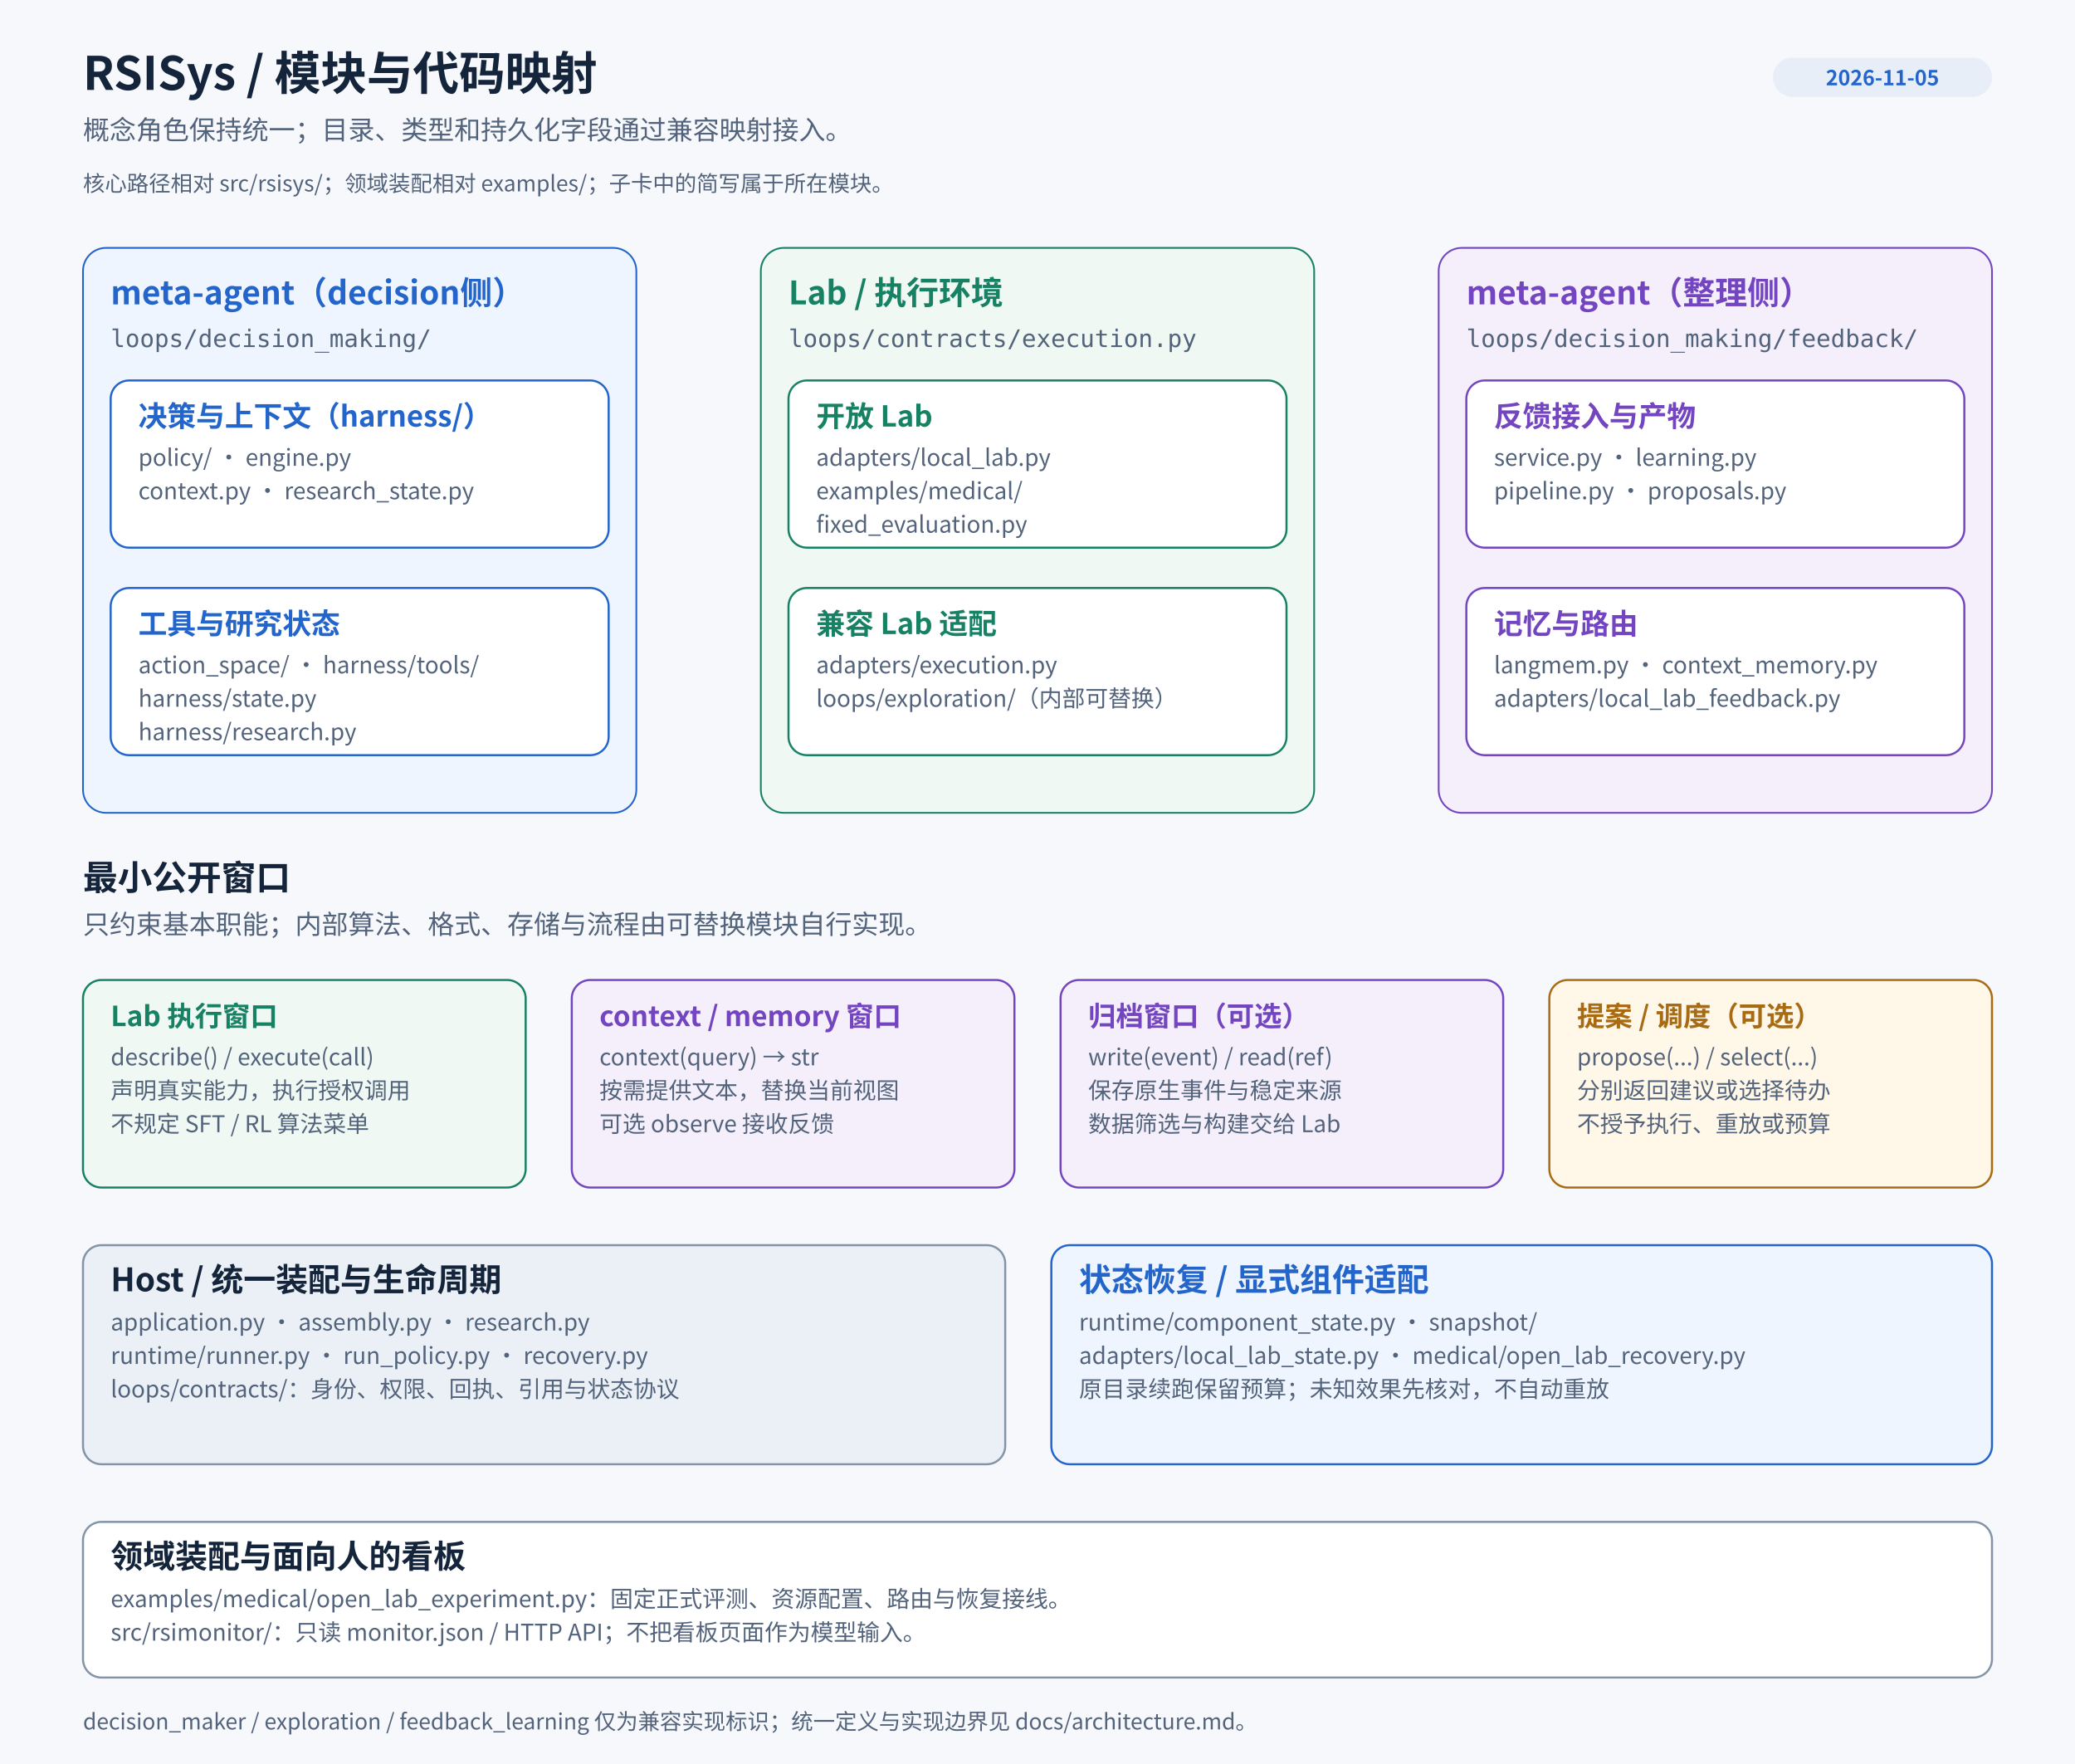
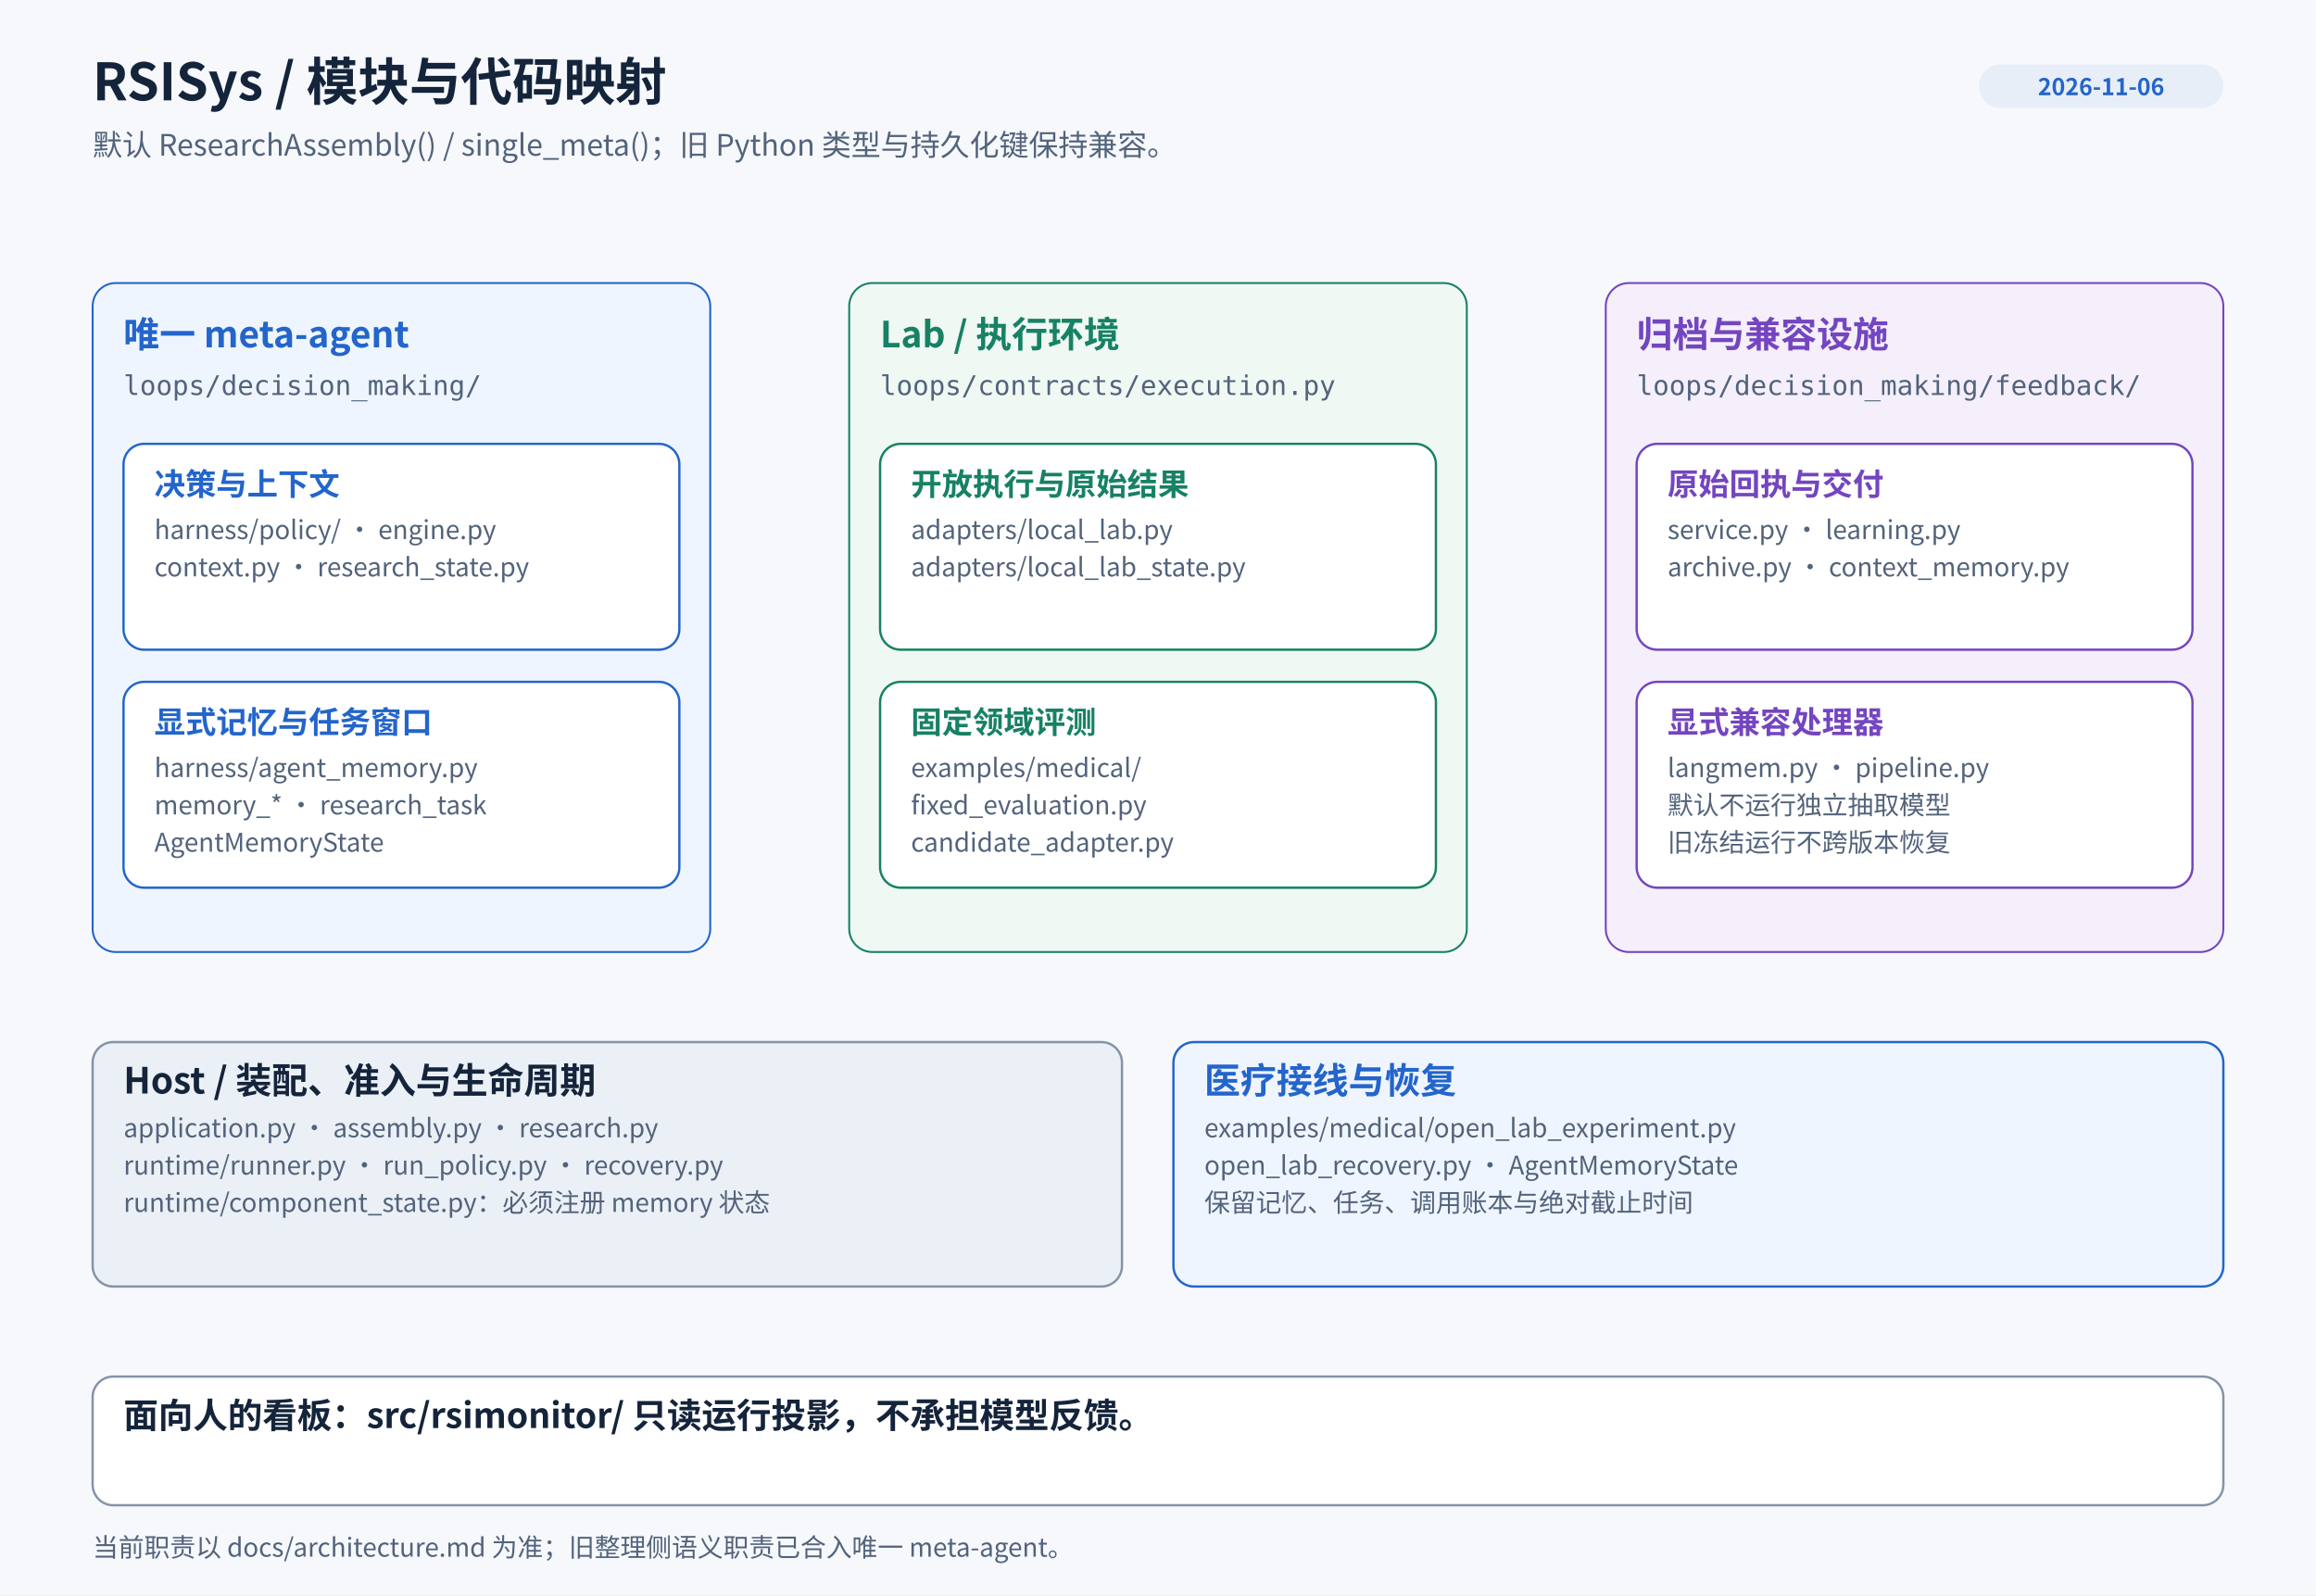
- <svg xmlns="http://www.w3.org/2000/svg" width="1800" height="1530" viewBox="0 0 1800 1530" role="img" aria-labelledby="title desc">
+ <svg xmlns="http://www.w3.org/2000/svg" width="1800" height="1240" viewBox="0 0 1800 1240" role="img" aria-labelledby="title desc">
  <defs>
    <marker id="arrow-gray" markerWidth="10" markerHeight="10" refX="8.7" refY="5" orient="auto" markerUnits="userSpaceOnUse">
      <path d="M 0 0 L 10 5 L 0 10 Z" fill="#8493A8" />
    </marker>
    <marker id="arrow-blue" markerWidth="10" markerHeight="10" refX="8.7" refY="5" orient="auto" markerUnits="userSpaceOnUse">
      <path d="M 0 0 L 10 5 L 0 10 Z" fill="#2365CB" />
    </marker>
    <marker id="arrow-green" markerWidth="10" markerHeight="10" refX="8.7" refY="5" orient="auto" markerUnits="userSpaceOnUse">
      <path d="M 0 0 L 10 5 L 0 10 Z" fill="#178164" />
    </marker>
    <marker id="arrow-purple" markerWidth="10" markerHeight="10" refX="8.7" refY="5" orient="auto" markerUnits="userSpaceOnUse">
      <path d="M 0 0 L 10 5 L 0 10 Z" fill="#7445C0" />
    </marker>
    <marker id="arrow-amber" markerWidth="10" markerHeight="10" refX="8.7" refY="5" orient="auto" markerUnits="userSpaceOnUse">
      <path d="M 0 0 L 10 5 L 0 10 Z" fill="#A86B13" />
    </marker>
  </defs>
-   <rect width="1800" height="1530" fill="#F6F8FC" />
+   <rect width="1800" height="1240" fill="#F6F8FC" />
  <text x="72" y="78" font-family="'PingFang SC', 'Noto Sans CJK SC', 'Microsoft YaHei', sans-serif" font-size="40" font-weight="750" fill="#14243B" text-anchor="start">RSISys / 模块与代码映射</text>
-   <text x="72" y="121" font-family="'PingFang SC', 'Noto Sans CJK SC', 'Microsoft YaHei', sans-serif" font-size="23" font-weight="400" fill="#52637B" text-anchor="start">概念角色保持统一；目录、类型和持久化字段通过兼容映射接入。</text>
+   <text x="72" y="121" font-family="'PingFang SC', 'Noto Sans CJK SC', 'Microsoft YaHei', sans-serif" font-size="23" font-weight="400" fill="#52637B" text-anchor="start">默认 ResearchAssembly() / single_meta()；旧 Python 类型与持久化键保持兼容。</text>
  <rect x="1538" y="50" width="190" height="34" rx="17" fill="#E8EEF8" stroke="none" stroke-width="0" />
-   <text x="1633.0" y="74" font-family="'PingFang SC', 'Noto Sans CJK SC', 'Microsoft YaHei', sans-serif" font-size="18" font-weight="600" fill="#2365CB" text-anchor="middle">2026-11-05</text>
-   <text x="72" y="166" font-family="'PingFang SC', 'Noto Sans CJK SC', 'Microsoft YaHei', sans-serif" font-size="19" font-weight="400" fill="#52637B" text-anchor="start">核心路径相对 src/rsisys/；领域装配相对 examples/；子卡中的简写属于所在模块。</text>
-   <rect x="72" y="215" width="480" height="490" rx="20" fill="#EFF5FF" stroke="#2365CB" stroke-width="1.5" />
-   <text x="96" y="264" font-family="'PingFang SC', 'Noto Sans CJK SC', 'Microsoft YaHei', sans-serif" font-size="28" font-weight="650" fill="#2365CB" text-anchor="start">meta-agent（decision侧）</text>
-   <text x="96" y="301" font-family="'SFMono-Regular', 'Menlo', 'Consolas', 'PingFang SC', monospace" font-size="21" font-weight="400" fill="#52637B" text-anchor="start">loops/decision_making/</text>
-   <g id="decision-input">
-     <rect x="96" y="330" width="432" height="145" rx="16" fill="#FFFFFF" stroke="#2365CB" stroke-width="1.8" />
-     <text x="120" y="370" font-family="'PingFang SC', 'Noto Sans CJK SC', 'Microsoft YaHei', sans-serif" font-size="25" font-weight="650" fill="#2365CB" text-anchor="start">决策与上下文（harness/）</text>
-     <text x="120" y="404" font-family="'PingFang SC', 'Noto Sans CJK SC', 'Microsoft YaHei', sans-serif" font-size="20" font-weight="400" fill="#52637B" text-anchor="start">policy/ · engine.py</text>
-     <text x="120" y="433" font-family="'PingFang SC', 'Noto Sans CJK SC', 'Microsoft YaHei', sans-serif" font-size="20" font-weight="400" fill="#52637B" text-anchor="start">context.py · research_state.py</text>
+   <text x="1633.0" y="74" font-family="'PingFang SC', 'Noto Sans CJK SC', 'Microsoft YaHei', sans-serif" font-size="18" font-weight="600" fill="#2365CB" text-anchor="middle">2026-11-06</text>
+   <rect x="72" y="220" width="480" height="520" rx="18" fill="#EFF5FF" stroke="#2365CB" stroke-width="1.5" />
+   <text x="96" y="270" font-family="'PingFang SC', 'Noto Sans CJK SC', 'Microsoft YaHei', sans-serif" font-size="28" font-weight="650" fill="#2365CB" text-anchor="start">唯一 meta-agent</text>
+   <text x="96" y="307" font-family="'SFMono-Regular', 'Menlo', 'Consolas', 'PingFang SC', monospace" font-size="21" font-weight="400" fill="#52637B" text-anchor="start">loops/decision_making/</text>
+   <g id="decision">
+     <rect x="96" y="345" width="432" height="160" rx="16" fill="#FFFFFF" stroke="#2365CB" stroke-width="1.8" />
+     <text x="120" y="385" font-family="'PingFang SC', 'Noto Sans CJK SC', 'Microsoft YaHei', sans-serif" font-size="24" font-weight="650" fill="#2365CB" text-anchor="start">决策与上下文</text>
+     <text x="120" y="419" font-family="'PingFang SC', 'Noto Sans CJK SC', 'Microsoft YaHei', sans-serif" font-size="20" font-weight="400" fill="#52637B" text-anchor="start">harness/policy/ · engine.py</text>
+     <text x="120" y="448" font-family="'PingFang SC', 'Noto Sans CJK SC', 'Microsoft YaHei', sans-serif" font-size="20" font-weight="400" fill="#52637B" text-anchor="start">context.py · research_state.py</text>
  </g>
-   <g id="decision-actions">
-     <rect x="96" y="510" width="432" height="145" rx="16" fill="#FFFFFF" stroke="#2365CB" stroke-width="1.8" />
-     <text x="120" y="550" font-family="'PingFang SC', 'Noto Sans CJK SC', 'Microsoft YaHei', sans-serif" font-size="25" font-weight="650" fill="#2365CB" text-anchor="start">工具与研究状态</text>
-     <text x="120" y="584" font-family="'PingFang SC', 'Noto Sans CJK SC', 'Microsoft YaHei', sans-serif" font-size="20" font-weight="400" fill="#52637B" text-anchor="start">action_space/ · harness/tools/</text>
-     <text x="120" y="613" font-family="'PingFang SC', 'Noto Sans CJK SC', 'Microsoft YaHei', sans-serif" font-size="20" font-weight="400" fill="#52637B" text-anchor="start">harness/state.py</text>
-     <text x="120" y="642" font-family="'PingFang SC', 'Noto Sans CJK SC', 'Microsoft YaHei', sans-serif" font-size="20" font-weight="400" fill="#52637B" text-anchor="start">harness/research.py</text>
+   <g id="memory">
+     <rect x="96" y="530" width="432" height="160" rx="16" fill="#FFFFFF" stroke="#2365CB" stroke-width="1.8" />
+     <text x="120" y="570" font-family="'PingFang SC', 'Noto Sans CJK SC', 'Microsoft YaHei', sans-serif" font-size="24" font-weight="650" fill="#2365CB" text-anchor="start">显式记忆与任务窗口</text>
+     <text x="120" y="604" font-family="'PingFang SC', 'Noto Sans CJK SC', 'Microsoft YaHei', sans-serif" font-size="20" font-weight="400" fill="#52637B" text-anchor="start">harness/agent_memory.py</text>
+     <text x="120" y="633" font-family="'PingFang SC', 'Noto Sans CJK SC', 'Microsoft YaHei', sans-serif" font-size="20" font-weight="400" fill="#52637B" text-anchor="start">memory_* · research_task</text>
+     <text x="120" y="662" font-family="'PingFang SC', 'Noto Sans CJK SC', 'Microsoft YaHei', sans-serif" font-size="20" font-weight="400" fill="#52637B" text-anchor="start">AgentMemoryState</text>
  </g>
-   <rect x="660" y="215" width="480" height="490" rx="20" fill="#EFF8F3" stroke="#178164" stroke-width="1.5" />
-   <text x="684" y="264" font-family="'PingFang SC', 'Noto Sans CJK SC', 'Microsoft YaHei', sans-serif" font-size="28" font-weight="650" fill="#178164" text-anchor="start">Lab / 执行环境</text>
-   <text x="684" y="301" font-family="'SFMono-Regular', 'Menlo', 'Consolas', 'PingFang SC', monospace" font-size="21" font-weight="400" fill="#52637B" text-anchor="start">loops/contracts/execution.py</text>
-   <g id="open-lab-files">
-     <rect x="684" y="330" width="432" height="145" rx="16" fill="#FFFFFF" stroke="#178164" stroke-width="1.8" />
-     <text x="708" y="370" font-family="'PingFang SC', 'Noto Sans CJK SC', 'Microsoft YaHei', sans-serif" font-size="25" font-weight="650" fill="#178164" text-anchor="start">开放 Lab</text>
-     <text x="708" y="404" font-family="'PingFang SC', 'Noto Sans CJK SC', 'Microsoft YaHei', sans-serif" font-size="20" font-weight="400" fill="#52637B" text-anchor="start">adapters/local_lab.py</text>
-     <text x="708" y="433" font-family="'PingFang SC', 'Noto Sans CJK SC', 'Microsoft YaHei', sans-serif" font-size="20" font-weight="400" fill="#52637B" text-anchor="start">examples/medical/</text>
-     <text x="708" y="462" font-family="'PingFang SC', 'Noto Sans CJK SC', 'Microsoft YaHei', sans-serif" font-size="20" font-weight="400" fill="#52637B" text-anchor="start">fixed_evaluation.py</text>
+   <rect x="660" y="220" width="480" height="520" rx="18" fill="#EFF8F3" stroke="#178164" stroke-width="1.5" />
+   <text x="684" y="270" font-family="'PingFang SC', 'Noto Sans CJK SC', 'Microsoft YaHei', sans-serif" font-size="28" font-weight="650" fill="#178164" text-anchor="start">Lab / 执行环境</text>
+   <text x="684" y="307" font-family="'SFMono-Regular', 'Menlo', 'Consolas', 'PingFang SC', monospace" font-size="21" font-weight="400" fill="#52637B" text-anchor="start">loops/contracts/execution.py</text>
+   <g id="lab">
+     <rect x="684" y="345" width="432" height="160" rx="16" fill="#FFFFFF" stroke="#178164" stroke-width="1.8" />
+     <text x="708" y="385" font-family="'PingFang SC', 'Noto Sans CJK SC', 'Microsoft YaHei', sans-serif" font-size="24" font-weight="650" fill="#178164" text-anchor="start">开放执行与原始结果</text>
+     <text x="708" y="419" font-family="'PingFang SC', 'Noto Sans CJK SC', 'Microsoft YaHei', sans-serif" font-size="20" font-weight="400" fill="#52637B" text-anchor="start">adapters/local_lab.py</text>
+     <text x="708" y="448" font-family="'PingFang SC', 'Noto Sans CJK SC', 'Microsoft YaHei', sans-serif" font-size="20" font-weight="400" fill="#52637B" text-anchor="start">adapters/local_lab_state.py</text>
  </g>
-   <g id="legacy-lab-files">
-     <rect x="684" y="510" width="432" height="145" rx="16" fill="#FFFFFF" stroke="#178164" stroke-width="1.8" />
-     <text x="708" y="550" font-family="'PingFang SC', 'Noto Sans CJK SC', 'Microsoft YaHei', sans-serif" font-size="25" font-weight="650" fill="#178164" text-anchor="start">兼容 Lab 适配</text>
-     <text x="708" y="584" font-family="'PingFang SC', 'Noto Sans CJK SC', 'Microsoft YaHei', sans-serif" font-size="20" font-weight="400" fill="#52637B" text-anchor="start">adapters/execution.py</text>
-     <text x="708" y="613" font-family="'PingFang SC', 'Noto Sans CJK SC', 'Microsoft YaHei', sans-serif" font-size="20" font-weight="400" fill="#52637B" text-anchor="start">loops/exploration/（内部可替换）</text>
+   <g id="evaluation">
+     <rect x="684" y="530" width="432" height="160" rx="16" fill="#FFFFFF" stroke="#178164" stroke-width="1.8" />
+     <text x="708" y="570" font-family="'PingFang SC', 'Noto Sans CJK SC', 'Microsoft YaHei', sans-serif" font-size="24" font-weight="650" fill="#178164" text-anchor="start">固定领域评测</text>
+     <text x="708" y="604" font-family="'PingFang SC', 'Noto Sans CJK SC', 'Microsoft YaHei', sans-serif" font-size="20" font-weight="400" fill="#52637B" text-anchor="start">examples/medical/</text>
+     <text x="708" y="633" font-family="'PingFang SC', 'Noto Sans CJK SC', 'Microsoft YaHei', sans-serif" font-size="20" font-weight="400" fill="#52637B" text-anchor="start">fixed_evaluation.py</text>
+     <text x="708" y="662" font-family="'PingFang SC', 'Noto Sans CJK SC', 'Microsoft YaHei', sans-serif" font-size="20" font-weight="400" fill="#52637B" text-anchor="start">candidate_adapter.py</text>
  </g>
-   <rect x="1248" y="215" width="480" height="490" rx="20" fill="#F4EFFB" stroke="#7445C0" stroke-width="1.5" />
-   <text x="1272" y="264" font-family="'PingFang SC', 'Noto Sans CJK SC', 'Microsoft YaHei', sans-serif" font-size="28" font-weight="650" fill="#7445C0" text-anchor="start">meta-agent（整理侧）</text>
-   <text x="1272" y="301" font-family="'SFMono-Regular', 'Menlo', 'Consolas', 'PingFang SC', monospace" font-size="21" font-weight="400" fill="#52637B" text-anchor="start">loops/decision_making/feedback/</text>
-   <g id="organization-products">
-     <rect x="1272" y="330" width="432" height="145" rx="16" fill="#FFFFFF" stroke="#7445C0" stroke-width="1.8" />
-     <text x="1296" y="370" font-family="'PingFang SC', 'Noto Sans CJK SC', 'Microsoft YaHei', sans-serif" font-size="25" font-weight="650" fill="#7445C0" text-anchor="start">反馈接入与产物</text>
-     <text x="1296" y="404" font-family="'PingFang SC', 'Noto Sans CJK SC', 'Microsoft YaHei', sans-serif" font-size="20" font-weight="400" fill="#52637B" text-anchor="start">service.py · learning.py</text>
-     <text x="1296" y="433" font-family="'PingFang SC', 'Noto Sans CJK SC', 'Microsoft YaHei', sans-serif" font-size="20" font-weight="400" fill="#52637B" text-anchor="start">pipeline.py · proposals.py</text>
+   <rect x="1248" y="220" width="480" height="520" rx="18" fill="#F4EFFB" stroke="#7445C0" stroke-width="1.5" />
+   <text x="1272" y="270" font-family="'PingFang SC', 'Noto Sans CJK SC', 'Microsoft YaHei', sans-serif" font-size="28" font-weight="650" fill="#7445C0" text-anchor="start">归档与兼容设施</text>
+   <text x="1272" y="307" font-family="'SFMono-Regular', 'Menlo', 'Consolas', 'PingFang SC', monospace" font-size="21" font-weight="400" fill="#52637B" text-anchor="start">loops/decision_making/feedback/</text>
+   <g id="feedback">
+     <rect x="1272" y="345" width="432" height="160" rx="16" fill="#FFFFFF" stroke="#7445C0" stroke-width="1.8" />
+     <text x="1296" y="385" font-family="'PingFang SC', 'Noto Sans CJK SC', 'Microsoft YaHei', sans-serif" font-size="24" font-weight="650" fill="#7445C0" text-anchor="start">原始回执与交付</text>
+     <text x="1296" y="419" font-family="'PingFang SC', 'Noto Sans CJK SC', 'Microsoft YaHei', sans-serif" font-size="20" font-weight="400" fill="#52637B" text-anchor="start">service.py · learning.py</text>
+     <text x="1296" y="448" font-family="'PingFang SC', 'Noto Sans CJK SC', 'Microsoft YaHei', sans-serif" font-size="20" font-weight="400" fill="#52637B" text-anchor="start">archive.py · context_memory.py</text>
  </g>
-   <g id="organization-memory">
-     <rect x="1272" y="510" width="432" height="145" rx="16" fill="#FFFFFF" stroke="#7445C0" stroke-width="1.8" />
-     <text x="1296" y="550" font-family="'PingFang SC', 'Noto Sans CJK SC', 'Microsoft YaHei', sans-serif" font-size="25" font-weight="650" fill="#7445C0" text-anchor="start">记忆与路由</text>
-     <text x="1296" y="584" font-family="'PingFang SC', 'Noto Sans CJK SC', 'Microsoft YaHei', sans-serif" font-size="20" font-weight="400" fill="#52637B" text-anchor="start">langmem.py · context_memory.py</text>
-     <text x="1296" y="613" font-family="'PingFang SC', 'Noto Sans CJK SC', 'Microsoft YaHei', sans-serif" font-size="20" font-weight="400" fill="#52637B" text-anchor="start">adapters/local_lab_feedback.py</text>
+   <g id="legacy">
+     <rect x="1272" y="530" width="432" height="160" rx="16" fill="#FFFFFF" stroke="#7445C0" stroke-width="1.8" />
+     <text x="1296" y="570" font-family="'PingFang SC', 'Noto Sans CJK SC', 'Microsoft YaHei', sans-serif" font-size="24" font-weight="650" fill="#7445C0" text-anchor="start">显式兼容处理器</text>
+     <text x="1296" y="604" font-family="'PingFang SC', 'Noto Sans CJK SC', 'Microsoft YaHei', sans-serif" font-size="20" font-weight="400" fill="#52637B" text-anchor="start">langmem.py · pipeline.py</text>
+     <text x="1296" y="633" font-family="'PingFang SC', 'Noto Sans CJK SC', 'Microsoft YaHei', sans-serif" font-size="20" font-weight="400" fill="#52637B" text-anchor="start">默认不运行独立抽取模型</text>
+     <text x="1296" y="662" font-family="'PingFang SC', 'Noto Sans CJK SC', 'Microsoft YaHei', sans-serif" font-size="20" font-weight="400" fill="#52637B" text-anchor="start">旧冻结运行不跨版本恢复</text>
  </g>
-   <text x="72" y="772" font-family="'PingFang SC', 'Noto Sans CJK SC', 'Microsoft YaHei', sans-serif" font-size="30" font-weight="650" fill="#14243B" text-anchor="start">最小公开窗口</text>
-   <text x="72" y="810" font-family="'PingFang SC', 'Noto Sans CJK SC', 'Microsoft YaHei', sans-serif" font-size="23" font-weight="400" fill="#52637B" text-anchor="start">只约束基本职能；内部算法、格式、存储与流程由可替换模块自行实现。</text>
-   <g id="lab-port">
-     <rect x="72" y="850" width="384" height="180" rx="16" fill="#EFF8F3" stroke="#178164" stroke-width="1.8" />
-     <text x="96" y="890" font-family="'PingFang SC', 'Noto Sans CJK SC', 'Microsoft YaHei', sans-serif" font-size="24" font-weight="650" fill="#178164" text-anchor="start">Lab 执行窗口</text>
-     <text x="96" y="924" font-family="'PingFang SC', 'Noto Sans CJK SC', 'Microsoft YaHei', sans-serif" font-size="20" font-weight="400" fill="#52637B" text-anchor="start">describe() / execute(call)</text>
-     <text x="96" y="953" font-family="'PingFang SC', 'Noto Sans CJK SC', 'Microsoft YaHei', sans-serif" font-size="20" font-weight="400" fill="#52637B" text-anchor="start">声明真实能力，执行授权调用</text>
-     <text x="96" y="982" font-family="'PingFang SC', 'Noto Sans CJK SC', 'Microsoft YaHei', sans-serif" font-size="20" font-weight="400" fill="#52637B" text-anchor="start">不规定 SFT / RL 算法菜单</text>
+   <g id="assembly">
+     <rect x="72" y="810" width="800" height="190" rx="16" fill="#EAF0F6" stroke="#8493A8" stroke-width="1.8" />
+     <text x="96" y="850" font-family="'PingFang SC', 'Noto Sans CJK SC', 'Microsoft YaHei', sans-serif" font-size="28" font-weight="650" fill="#14243B" text-anchor="start">Host / 装配、准入与生命周期</text>
+     <text x="96" y="884" font-family="'PingFang SC', 'Noto Sans CJK SC', 'Microsoft YaHei', sans-serif" font-size="20" font-weight="400" fill="#52637B" text-anchor="start">application.py · assembly.py · research.py</text>
+     <text x="96" y="913" font-family="'PingFang SC', 'Noto Sans CJK SC', 'Microsoft YaHei', sans-serif" font-size="20" font-weight="400" fill="#52637B" text-anchor="start">runtime/runner.py · run_policy.py · recovery.py</text>
+     <text x="96" y="942" font-family="'PingFang SC', 'Noto Sans CJK SC', 'Microsoft YaHei', sans-serif" font-size="20" font-weight="400" fill="#52637B" text-anchor="start">runtime/component_state.py：必须注册 memory 状态</text>
  </g>
-   <g id="context-port">
-     <rect x="496" y="850" width="384" height="180" rx="16" fill="#F4EFFB" stroke="#7445C0" stroke-width="1.8" />
-     <text x="520" y="890" font-family="'PingFang SC', 'Noto Sans CJK SC', 'Microsoft YaHei', sans-serif" font-size="24" font-weight="650" fill="#7445C0" text-anchor="start">context / memory 窗口</text>
-     <text x="520" y="924" font-family="'PingFang SC', 'Noto Sans CJK SC', 'Microsoft YaHei', sans-serif" font-size="20" font-weight="400" fill="#52637B" text-anchor="start">context(query) → str</text>
-     <text x="520" y="953" font-family="'PingFang SC', 'Noto Sans CJK SC', 'Microsoft YaHei', sans-serif" font-size="20" font-weight="400" fill="#52637B" text-anchor="start">按需提供文本，替换当前视图</text>
-     <text x="520" y="982" font-family="'PingFang SC', 'Noto Sans CJK SC', 'Microsoft YaHei', sans-serif" font-size="20" font-weight="400" fill="#52637B" text-anchor="start">可选 observe 接收反馈</text>
+   <g id="recovery">
+     <rect x="912" y="810" width="816" height="190" rx="16" fill="#EFF5FF" stroke="#2365CB" stroke-width="1.8" />
+     <text x="936" y="850" font-family="'PingFang SC', 'Noto Sans CJK SC', 'Microsoft YaHei', sans-serif" font-size="28" font-weight="650" fill="#2365CB" text-anchor="start">医疗接线与恢复</text>
+     <text x="936" y="884" font-family="'PingFang SC', 'Noto Sans CJK SC', 'Microsoft YaHei', sans-serif" font-size="20" font-weight="400" fill="#52637B" text-anchor="start">examples/medical/open_lab_experiment.py</text>
+     <text x="936" y="913" font-family="'PingFang SC', 'Noto Sans CJK SC', 'Microsoft YaHei', sans-serif" font-size="20" font-weight="400" fill="#52637B" text-anchor="start">open_lab_recovery.py · AgentMemoryState</text>
+     <text x="936" y="942" font-family="'PingFang SC', 'Noto Sans CJK SC', 'Microsoft YaHei', sans-serif" font-size="20" font-weight="400" fill="#52637B" text-anchor="start">保留记忆、任务、调用账本与绝对截止时间</text>
  </g>
-   <g id="archive-port">
-     <rect x="920" y="850" width="384" height="180" rx="16" fill="#F4EFFB" stroke="#7445C0" stroke-width="1.8" />
-     <text x="944" y="890" font-family="'PingFang SC', 'Noto Sans CJK SC', 'Microsoft YaHei', sans-serif" font-size="24" font-weight="650" fill="#7445C0" text-anchor="start">归档窗口（可选）</text>
-     <text x="944" y="924" font-family="'PingFang SC', 'Noto Sans CJK SC', 'Microsoft YaHei', sans-serif" font-size="20" font-weight="400" fill="#52637B" text-anchor="start">write(event) / read(ref)</text>
-     <text x="944" y="953" font-family="'PingFang SC', 'Noto Sans CJK SC', 'Microsoft YaHei', sans-serif" font-size="20" font-weight="400" fill="#52637B" text-anchor="start">保存原生事件与稳定来源</text>
-     <text x="944" y="982" font-family="'PingFang SC', 'Noto Sans CJK SC', 'Microsoft YaHei', sans-serif" font-size="20" font-weight="400" fill="#52637B" text-anchor="start">数据筛选与构建交给 Lab</text>
+   <g id="monitor">
+     <rect x="72" y="1070" width="1656" height="100" rx="16" fill="#FFFFFF" stroke="#8493A8" stroke-width="1.8" />
+     <text x="96" y="1110" font-family="'PingFang SC', 'Noto Sans CJK SC', 'Microsoft YaHei', sans-serif" font-size="27" font-weight="650" fill="#14243B" text-anchor="start">面向人的看板：src/rsimonitor/ 只读运行投影，不承担模型反馈。</text>
  </g>
-   <g id="optional-ports">
-     <rect x="1344" y="850" width="384" height="180" rx="16" fill="#FFF7E8" stroke="#A86B13" stroke-width="1.8" />
-     <text x="1368" y="890" font-family="'PingFang SC', 'Noto Sans CJK SC', 'Microsoft YaHei', sans-serif" font-size="24" font-weight="650" fill="#A86B13" text-anchor="start">提案 / 调度（可选）</text>
-     <text x="1368" y="924" font-family="'PingFang SC', 'Noto Sans CJK SC', 'Microsoft YaHei', sans-serif" font-size="20" font-weight="400" fill="#52637B" text-anchor="start">propose(...) / select(...)</text>
-     <text x="1368" y="953" font-family="'PingFang SC', 'Noto Sans CJK SC', 'Microsoft YaHei', sans-serif" font-size="20" font-weight="400" fill="#52637B" text-anchor="start">分别返回建议或选择待办</text>
-     <text x="1368" y="982" font-family="'PingFang SC', 'Noto Sans CJK SC', 'Microsoft YaHei', sans-serif" font-size="20" font-weight="400" fill="#52637B" text-anchor="start">不授予执行、重放或预算</text>
-   </g>
-   <g id="host-runtime-files">
-     <rect x="72" y="1080" width="800" height="190" rx="16" fill="#EAF0F6" stroke="#8493A8" stroke-width="1.8" />
-     <text x="96" y="1120" font-family="'PingFang SC', 'Noto Sans CJK SC', 'Microsoft YaHei', sans-serif" font-size="28" font-weight="650" fill="#14243B" text-anchor="start">Host / 统一装配与生命周期</text>
-     <text x="96" y="1154" font-family="'PingFang SC', 'Noto Sans CJK SC', 'Microsoft YaHei', sans-serif" font-size="20" font-weight="400" fill="#52637B" text-anchor="start">application.py · assembly.py · research.py</text>
-     <text x="96" y="1183" font-family="'PingFang SC', 'Noto Sans CJK SC', 'Microsoft YaHei', sans-serif" font-size="20" font-weight="400" fill="#52637B" text-anchor="start">runtime/runner.py · run_policy.py · recovery.py</text>
-     <text x="96" y="1212" font-family="'PingFang SC', 'Noto Sans CJK SC', 'Microsoft YaHei', sans-serif" font-size="20" font-weight="400" fill="#52637B" text-anchor="start">loops/contracts/：身份、权限、回执、引用与状态协议</text>
-   </g>
-   <g id="recovery-files">
-     <rect x="912" y="1080" width="816" height="190" rx="16" fill="#EFF5FF" stroke="#2365CB" stroke-width="1.8" />
-     <text x="936" y="1120" font-family="'PingFang SC', 'Noto Sans CJK SC', 'Microsoft YaHei', sans-serif" font-size="28" font-weight="650" fill="#2365CB" text-anchor="start">状态恢复 / 显式组件适配</text>
-     <text x="936" y="1154" font-family="'PingFang SC', 'Noto Sans CJK SC', 'Microsoft YaHei', sans-serif" font-size="20" font-weight="400" fill="#52637B" text-anchor="start">runtime/component_state.py · snapshot/</text>
-     <text x="936" y="1183" font-family="'PingFang SC', 'Noto Sans CJK SC', 'Microsoft YaHei', sans-serif" font-size="20" font-weight="400" fill="#52637B" text-anchor="start">adapters/local_lab_state.py · medical/open_lab_recovery.py</text>
-     <text x="936" y="1212" font-family="'PingFang SC', 'Noto Sans CJK SC', 'Microsoft YaHei', sans-serif" font-size="20" font-weight="400" fill="#52637B" text-anchor="start">原目录续跑保留预算；未知效果先核对，不自动重放</text>
-   </g>
-   <g id="domain-and-monitor">
-     <rect x="72" y="1320" width="1656" height="135" rx="16" fill="#FFFFFF" stroke="#8493A8" stroke-width="1.8" />
-     <text x="96" y="1360" font-family="'PingFang SC', 'Noto Sans CJK SC', 'Microsoft YaHei', sans-serif" font-size="28" font-weight="650" fill="#14243B" text-anchor="start">领域装配与面向人的看板</text>
-     <text x="96" y="1394" font-family="'PingFang SC', 'Noto Sans CJK SC', 'Microsoft YaHei', sans-serif" font-size="20" font-weight="400" fill="#52637B" text-anchor="start">examples/medical/open_lab_experiment.py：固定正式评测、资源配置、路由与恢复接线。</text>
-     <text x="96" y="1423" font-family="'PingFang SC', 'Noto Sans CJK SC', 'Microsoft YaHei', sans-serif" font-size="20" font-weight="400" fill="#52637B" text-anchor="start">src/rsimonitor/：只读 monitor.json / HTTP API；不把看板页面作为模型输入。</text>
-   </g>
-   <text x="72" y="1500" font-family="'PingFang SC', 'Noto Sans CJK SC', 'Microsoft YaHei', sans-serif" font-size="19" font-weight="400" fill="#52637B" text-anchor="start">decision_maker / exploration / feedback_learning 仅为兼容实现标识；统一定义与实现边界见 docs/architecture.md。</text>
+   <text x="72" y="1210" font-family="'PingFang SC', 'Noto Sans CJK SC', 'Microsoft YaHei', sans-serif" font-size="20" font-weight="400" fill="#52637B" text-anchor="start">当前职责以 docs/architecture.md 为准；旧整理侧语义职责已合入唯一 meta-agent。</text>
</svg>
